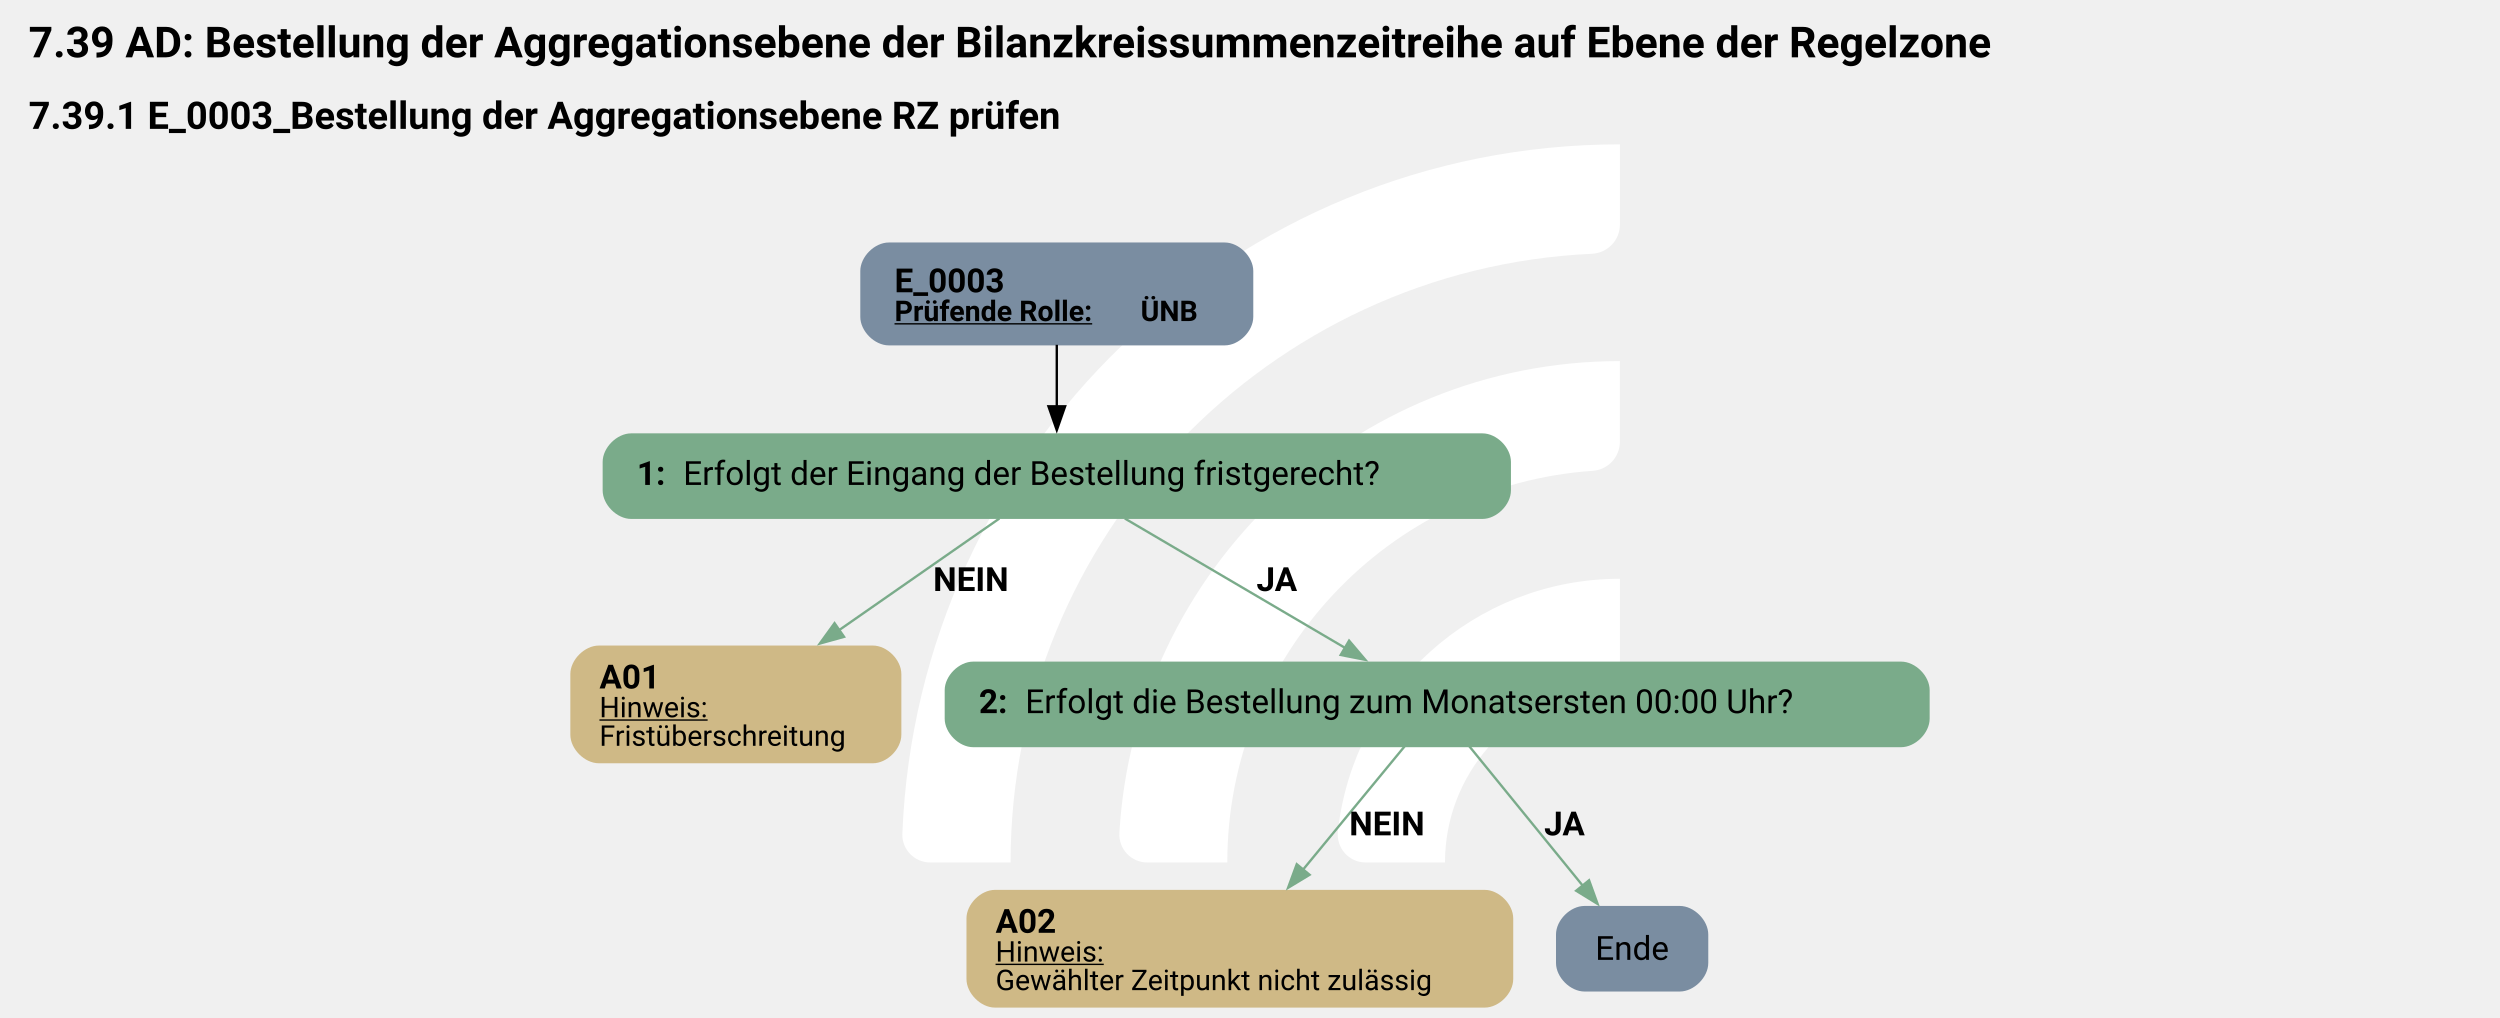
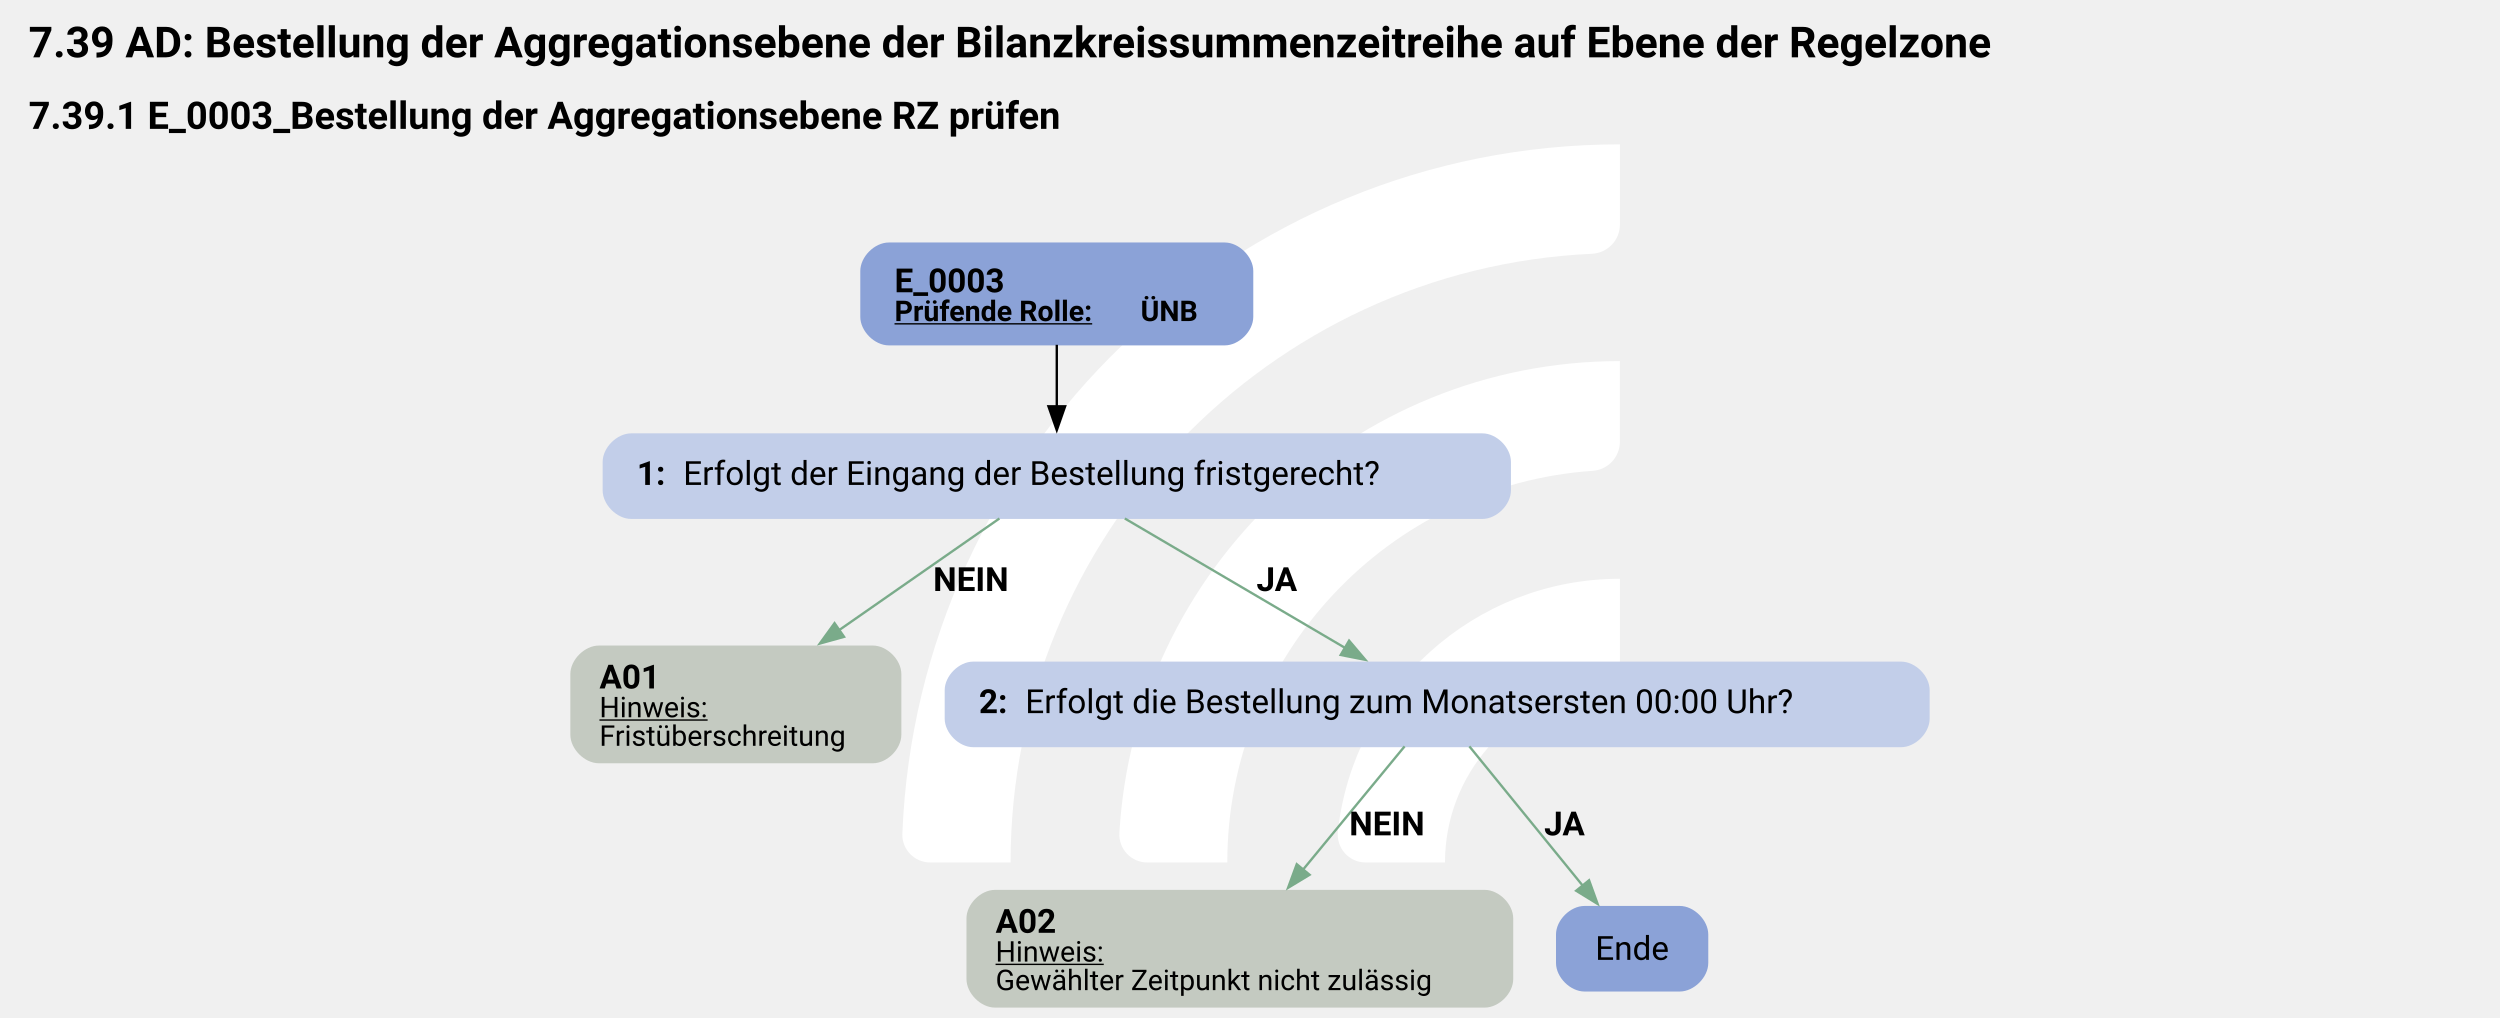
<svg xmlns="http://www.w3.org/2000/svg" version="1.1" width="1402.667px" viewBox="0 0 1402.667 570.667" height="570.667px">
  <g>
    <g transform="translate(468.6151, 57.06667) scale(1 1) translate(0, 0) scale(0.8035295 0.8035295) ">
      <defs>
        <style>.cls-1{fill:#fff;}</style>
      </defs>
      <path class="cls-1" d="M122.44,531.2h-56.1c-11,0-19.9-9.12-19.46-20.11C57.47,243.89,278.15,29.78,547.91,29.78v56.02c0,10.98-8.69,19.89-19.66,20.39-225.51,10.31-405.8,197-405.8,425Z" />
      <path class="cls-1" d="M273.78,531.2h-55.93c-11.23,0-20.09-9.48-19.43-20.69,10.74-183.44,163.39-329.39,349.48-329.39v56.26c0,10.71-8.27,19.62-18.96,20.35-142.35,9.77-255.17,128.69-255.17,273.46Z" />
      <path class="cls-1" d="M425.77,531.2h-55.45c-11.65,0-20.6-10.17-19.33-21.75,10.87-99.03,95.03-176.34,196.92-176.34v57.01c0,10.05-7.28,18.75-17.23,20.16-59.22,8.4-104.91,59.42-104.91,120.92Z" />
    </g>
    <svg width="1052pt" height="428pt" viewBox="0.00 0.00 1051.50 427.82">
      <g id="graph0" class="graph" transform="scale(1 1) rotate(0) translate(4 423.82)">
        <text text-anchor="start" x="8" y="-399.72" font-family="Roboto, sans-serif" font-weight="bold" font-size="18.00">7.39 AD: Bestellung der Aggregationsebene der Bilanzkreissummenzeitreihe auf Ebene der Regelzone</text>
        <text text-anchor="start" x="8" y="-369.62" font-family="Roboto, sans-serif" font-weight="bold" font-size="16.00">7.39.1 E_0003_Bestellung der Aggregationsebene RZ prüfen</text>
        <g id="node1" class="node">
-           <path fill="#7a8da1" stroke="black" stroke-width="0" d="M511.13,-321.82C511.13,-321.82 369.83,-321.82 369.83,-321.82 363.83,-321.82 357.83,-315.82 357.83,-309.82 357.83,-309.82 357.83,-290.54 357.83,-290.54 357.83,-284.54 363.83,-278.54 369.83,-278.54 369.83,-278.54 511.13,-278.54 511.13,-278.54 517.13,-278.54 523.13,-284.54 523.13,-290.54 523.13,-290.54 523.13,-309.82 523.13,-309.82 523.13,-315.82 517.13,-321.82 511.13,-321.82" />
+           <path fill="#8ba2d7" stroke="black" stroke-width="0" d="M511.13,-321.82C511.13,-321.82 369.83,-321.82 369.83,-321.82 363.83,-321.82 357.83,-315.82 357.83,-309.82 357.83,-309.82 357.83,-290.54 357.83,-290.54 357.83,-284.54 363.83,-278.54 369.83,-278.54 369.83,-278.54 511.13,-278.54 511.13,-278.54 517.13,-278.54 523.13,-284.54 523.13,-290.54 523.13,-290.54 523.13,-309.82 523.13,-309.82 523.13,-315.82 517.13,-321.82 511.13,-321.82" />
          <text text-anchor="start" x="372.23" y="-300.88" font-family="Roboto, sans-serif" font-weight="bold" font-size="14.00">E_0003</text>
          <text text-anchor="start" x="372.23" y="-288.78" font-family="Roboto, sans-serif" font-weight="bold" text-decoration="underline" font-size="12.00">Prüfende Rolle:</text>
          <text text-anchor="start" x="475.73" y="-288.78" font-family="Roboto, sans-serif" font-weight="bold" font-size="12.00"> ÜNB</text>
        </g>
        <g id="node2" class="node">
-           <path fill="#7aab8a" stroke="black" stroke-width="0" d="M619.51,-241.54C619.51,-241.54 261.46,-241.54 261.46,-241.54 255.46,-241.54 249.46,-235.54 249.46,-229.54 249.46,-229.54 249.46,-217.54 249.46,-217.54 249.46,-211.54 255.46,-205.54 261.46,-205.54 261.46,-205.54 619.51,-205.54 619.51,-205.54 625.51,-205.54 631.51,-211.54 631.51,-217.54 631.51,-217.54 631.51,-229.54 631.51,-229.54 631.51,-235.54 625.51,-241.54 619.51,-241.54" />
+           <path fill="#c2cee9" stroke="black" stroke-width="0" d="M619.51,-241.54C619.51,-241.54 261.46,-241.54 261.46,-241.54 255.46,-241.54 249.46,-235.54 249.46,-229.54 249.46,-229.54 249.46,-217.54 249.46,-217.54 249.46,-211.54 255.46,-205.54 261.46,-205.54 261.46,-205.54 619.51,-205.54 619.51,-205.54 625.51,-205.54 631.51,-211.54 631.51,-217.54 631.51,-217.54 631.51,-229.54 631.51,-229.54 631.51,-235.54 625.51,-241.54 619.51,-241.54" />
          <text text-anchor="start" x="263.86" y="-219.86" font-family="Roboto, sans-serif" font-weight="bold" font-size="14.00">1: </text>
          <text text-anchor="start" x="283.36" y="-219.86" font-family="Roboto, sans-serif" font-size="14.00">Erfolgt der Eingang der Bestellung fristgerecht?</text>
        </g>
        <g id="edge1" class="edge">
          <path fill="none" stroke="black" d="M440.48,-278.78C440.48,-270.71 440.48,-261.3 440.48,-252.61" />
          <polygon fill="black" stroke="black" points="443.98,-252.9 440.48,-242.9 436.98,-252.9 443.98,-252.9" />
        </g>
        <g id="node3" class="node">
-           <path fill="#cfb986" stroke="black" stroke-width="0" d="M363.1,-152.29C363.1,-152.29 247.87,-152.29 247.87,-152.29 241.87,-152.29 235.87,-146.29 235.87,-140.29 235.87,-140.29 235.87,-114.77 235.87,-114.77 235.87,-108.77 241.87,-102.77 247.87,-102.77 247.87,-102.77 363.1,-102.77 363.1,-102.77 369.1,-102.77 375.1,-108.77 375.1,-114.77 375.1,-114.77 375.1,-140.29 375.1,-140.29 375.1,-146.29 369.1,-152.29 363.1,-152.29" />
+           <path fill="#c4cac1" stroke="black" stroke-width="0" d="M363.1,-152.29C363.1,-152.29 247.87,-152.29 247.87,-152.29 241.87,-152.29 235.87,-146.29 235.87,-140.29 235.87,-140.29 235.87,-114.77 235.87,-114.77 235.87,-108.77 241.87,-102.77 247.87,-102.77 247.87,-102.77 363.1,-102.77 363.1,-102.77 369.1,-102.77 375.1,-108.77 375.1,-114.77 375.1,-114.77 375.1,-140.29 375.1,-140.29 375.1,-146.29 369.1,-152.29 363.1,-152.29" />
          <text text-anchor="start" x="248.11" y="-134.23" font-family="Roboto, sans-serif" font-weight="bold" font-size="14.00">A01</text>
          <text text-anchor="start" x="248.11" y="-122.13" font-family="Roboto, sans-serif" text-decoration="underline" font-size="12.00">Hinweis:</text>
          <text text-anchor="start" x="248.11" y="-110.13" font-family="Roboto, sans-serif" font-size="12.00">Fristüberschreitung</text>
        </g>
        <g id="edge2" class="edge">
          <path fill="none" stroke="#7aab8a" d="M416.35,-205.73C397.63,-192.7 371.21,-174.3 348.85,-158.73" />
          <polygon fill="#7aab8a" stroke="#7aab8a" points="351,-155.96 340.79,-153.12 347,-161.71 351,-155.96" />
          <text text-anchor="start" x="388.48" y="-175.24" font-family="Roboto, sans-serif" font-weight="bold" font-size="14.00">NEIN</text>
        </g>
        <g id="node4" class="node">
-           <path fill="#7aab8a" stroke="black" stroke-width="0" d="M795.63,-145.53C795.63,-145.53 405.33,-145.53 405.33,-145.53 399.33,-145.53 393.33,-139.53 393.33,-133.53 393.33,-133.53 393.33,-121.53 393.33,-121.53 393.33,-115.53 399.33,-109.53 405.33,-109.53 405.33,-109.53 795.63,-109.53 795.63,-109.53 801.63,-109.53 807.63,-115.53 807.63,-121.53 807.63,-121.53 807.63,-133.53 807.63,-133.53 807.63,-139.53 801.63,-145.53 795.63,-145.53" />
+           <path fill="#c2cee9" stroke="black" stroke-width="0" d="M795.63,-145.53C795.63,-145.53 405.33,-145.53 405.33,-145.53 399.33,-145.53 393.33,-139.53 393.33,-133.53 393.33,-133.53 393.33,-121.53 393.33,-121.53 393.33,-115.53 399.33,-109.53 405.33,-109.53 405.33,-109.53 795.63,-109.53 795.63,-109.53 801.63,-109.53 807.63,-115.53 807.63,-121.53 807.63,-121.53 807.63,-133.53 807.63,-133.53 807.63,-139.53 801.63,-145.53 795.63,-145.53" />
          <text text-anchor="start" x="407.73" y="-123.86" font-family="Roboto, sans-serif" font-weight="bold" font-size="14.00">2: </text>
          <text text-anchor="start" x="427.23" y="-123.86" font-family="Roboto, sans-serif" font-size="14.00">Erfolgt die Bestellung zum Monatsersten 00:00 Uhr?</text>
        </g>
        <g id="edge3" class="edge">
          <path fill="none" stroke="#7aab8a" d="M469.09,-205.73C494.98,-190.52 533.32,-167.99 561.92,-151.19" />
          <polygon fill="#7aab8a" stroke="#7aab8a" points="563.43,-154.36 570.28,-146.28 559.89,-148.32 563.43,-154.36" />
          <text text-anchor="start" x="524.48" y="-175.24" font-family="Roboto, sans-serif" font-weight="bold" font-size="14.00">JA</text>
        </g>
        <g id="node5" class="node">
-           <path fill="#cfb986" stroke="black" stroke-width="0" d="M620.47,-49.52C620.47,-49.52 414.49,-49.52 414.49,-49.52 408.49,-49.52 402.49,-43.52 402.49,-37.52 402.49,-37.52 402.49,-12 402.49,-12 402.49,-6 408.49,0 414.49,0 414.49,0 620.47,0 620.47,0 626.47,0 632.47,-6 632.47,-12 632.47,-12 632.47,-37.52 632.47,-37.52 632.47,-43.52 626.47,-49.52 620.47,-49.52" />
+           <path fill="#c4cac1" stroke="black" stroke-width="0" d="M620.47,-49.52C620.47,-49.52 414.49,-49.52 414.49,-49.52 408.49,-49.52 402.49,-43.52 402.49,-37.52 402.49,-37.52 402.49,-12 402.49,-12 402.49,-6 408.49,0 414.49,0 414.49,0 620.47,0 620.47,0 626.47,0 632.47,-6 632.47,-12 632.47,-12 632.47,-37.52 632.47,-37.52 632.47,-43.52 626.47,-49.52 620.47,-49.52" />
          <text text-anchor="start" x="414.73" y="-31.46" font-family="Roboto, sans-serif" font-weight="bold" font-size="14.00">A02</text>
          <text text-anchor="start" x="414.73" y="-19.36" font-family="Roboto, sans-serif" text-decoration="underline" font-size="12.00">Hinweis:</text>
          <text text-anchor="start" x="414.73" y="-7.36" font-family="Roboto, sans-serif" font-size="12.00">Gewählter Zeitpunkt nicht zulässig</text>
        </g>
        <g id="edge4" class="edge">
          <path fill="none" stroke="#7aab8a" d="M586.78,-109.89C575.17,-95.8 558.2,-75.19 543.95,-57.9" />
          <polygon fill="#7aab8a" stroke="#7aab8a" points="546.82,-55.87 537.76,-50.38 541.42,-60.32 546.82,-55.87" />
          <text text-anchor="start" x="563.48" y="-72.47" font-family="Roboto, sans-serif" font-weight="bold" font-size="14.00">NEIN</text>
        </g>
        <g id="node6" class="node">
-           <path fill="#7a8da1" stroke="black" stroke-width="0" d="M702.51,-42.76C702.51,-42.76 662.46,-42.76 662.46,-42.76 656.46,-42.76 650.46,-36.76 650.46,-30.76 650.46,-30.76 650.46,-18.76 650.46,-18.76 650.46,-12.76 656.46,-6.76 662.46,-6.76 662.46,-6.76 702.51,-6.76 702.51,-6.76 708.51,-6.76 714.51,-12.76 714.51,-18.76 714.51,-18.76 714.51,-30.76 714.51,-30.76 714.51,-36.76 708.51,-42.76 702.51,-42.76" />
+           <path fill="#8ba2d7" stroke="black" stroke-width="0" d="M702.51,-42.76C702.51,-42.76 662.46,-42.76 662.46,-42.76 656.46,-42.76 650.46,-36.76 650.46,-30.76 650.46,-30.76 650.46,-18.76 650.46,-18.76 650.46,-12.76 656.46,-6.76 662.46,-6.76 662.46,-6.76 702.51,-6.76 702.51,-6.76 708.51,-6.76 714.51,-12.76 714.51,-18.76 714.51,-18.76 714.51,-30.76 714.51,-30.76 714.51,-36.76 708.51,-42.76 702.51,-42.76" />
          <text text-anchor="middle" x="682.48" y="-20.08" font-family="Roboto, sans-serif" font-size="14.00">Ende</text>
        </g>
        <g id="edge5" class="edge">
          <path fill="none" stroke="#7aab8a" d="M614.02,-109.89C627.02,-93.92 646.83,-69.57 661.8,-51.17" />
          <polygon fill="#7aab8a" stroke="#7aab8a" points="664.37,-53.56 667.97,-43.6 658.94,-49.15 664.37,-53.56" />
          <text text-anchor="start" x="645.48" y="-72.47" font-family="Roboto, sans-serif" font-weight="bold" font-size="14.00">JA</text>
        </g>
      </g>
    </svg>
  </g>
</svg>
